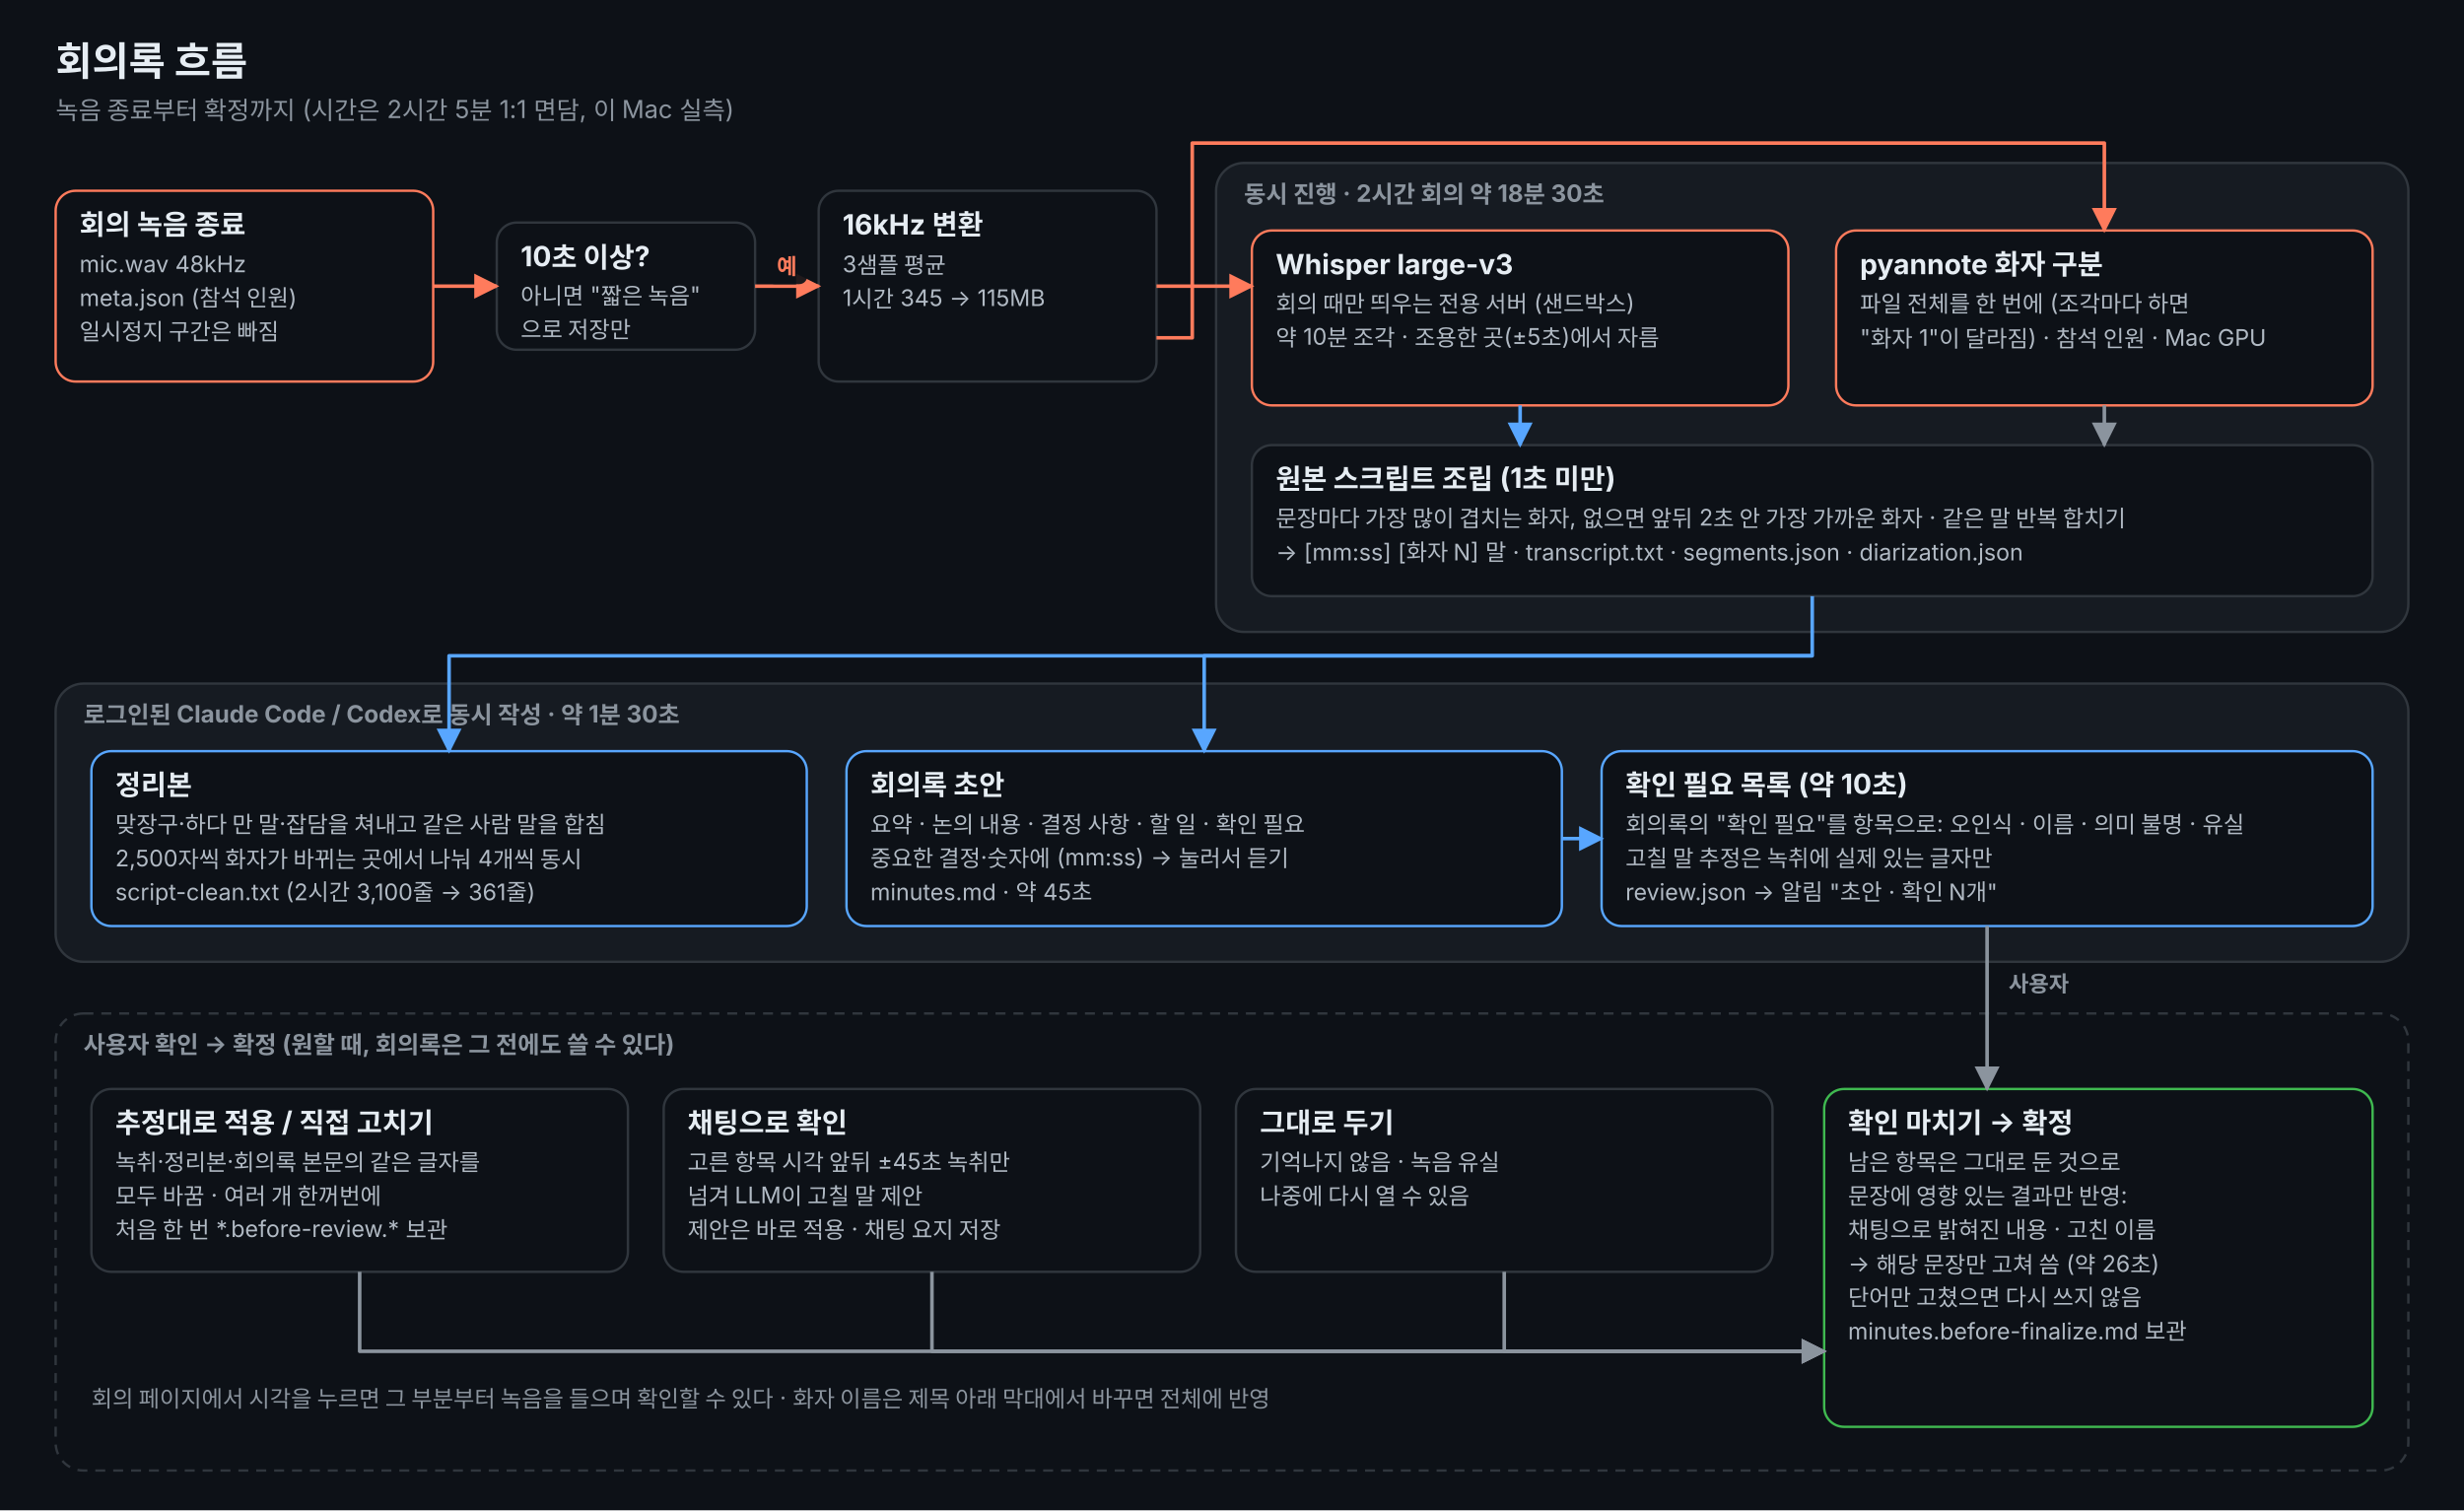
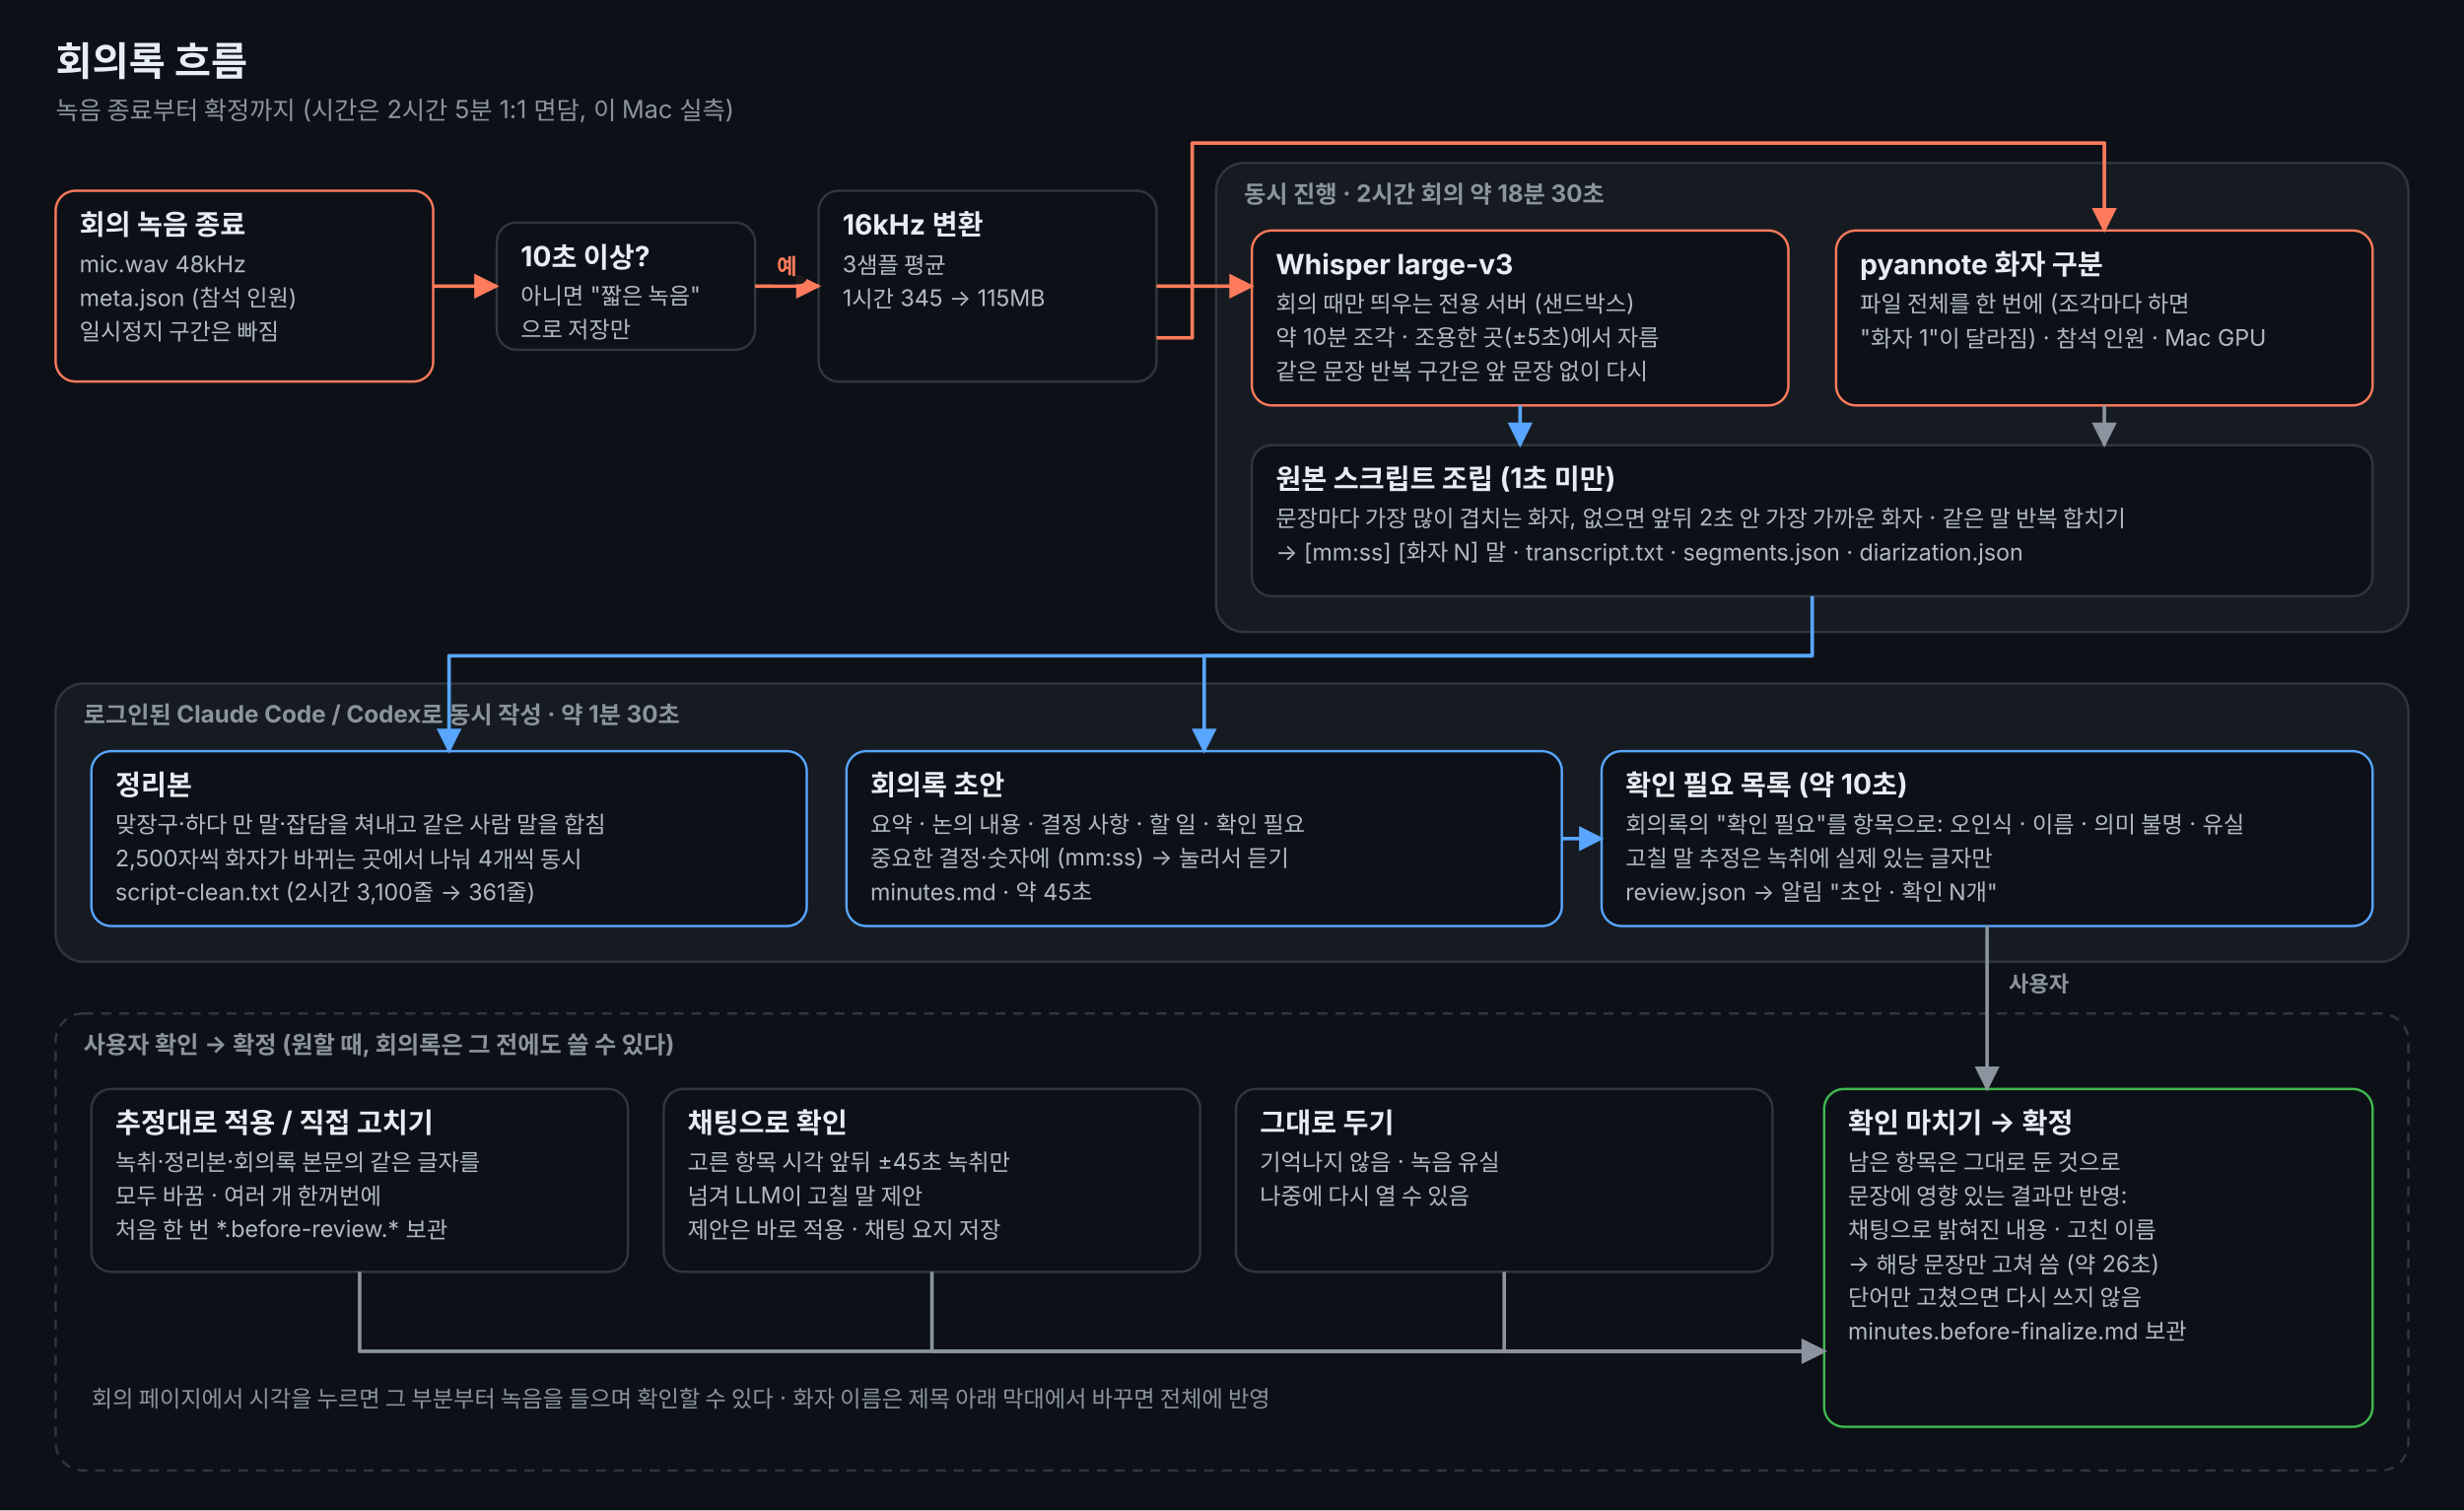
<svg xmlns="http://www.w3.org/2000/svg" width="1240" height="760" viewBox="0 0 1240 760">
  <defs>
    <marker id="a-ink3" viewBox="0 0 10 10" refX="9" refY="5" markerWidth="7" markerHeight="7" orient="auto-start-reverse">
      <path d="M0,0 L10,5 L0,10 z" fill="#8b949e" />
    </marker>
    <marker id="a-voice" viewBox="0 0 10 10" refX="9" refY="5" markerWidth="7" markerHeight="7" orient="auto-start-reverse">
      <path d="M0,0 L10,5 L0,10 z" fill="#ff7b5c" />
    </marker>
    <marker id="a-text" viewBox="0 0 10 10" refX="9" refY="5" markerWidth="7" markerHeight="7" orient="auto-start-reverse">
      <path d="M0,0 L10,5 L0,10 z" fill="#58a6ff" />
    </marker>
    <marker id="a-ok" viewBox="0 0 10 10" refX="9" refY="5" markerWidth="7" markerHeight="7" orient="auto-start-reverse">
      <path d="M0,0 L10,5 L0,10 z" fill="#3fb950" />
    </marker>
    <marker id="a-warn" viewBox="0 0 10 10" refX="9" refY="5" markerWidth="7" markerHeight="7" orient="auto-start-reverse">
      <path d="M0,0 L10,5 L0,10 z" fill="#d29922" />
    </marker>
  </defs>
  <rect width="100%" height="100%" fill="#0d1117" />
  <text x="28" y="38" font-family="-apple-system, BlinkMacSystemFont, 'Apple SD Gothic Neo', 'Malgun Gothic', 'Noto Sans KR', sans-serif" font-size="20" font-weight="750" fill="#e6edf3">회의록 흐름</text>
  <text x="28" y="60" font-family="-apple-system, BlinkMacSystemFont, 'Apple SD Gothic Neo', 'Malgun Gothic', 'Noto Sans KR', sans-serif" font-size="12.5" fill="#8b949e">녹음 종료부터 확정까지 (시간은 2시간 5분 1:1 면담, 이 Mac 실측)</text>
  <rect x="28" y="96" width="190" height="96" rx="10" fill="#0d1117" stroke="#ff7b5c" stroke-width="1.2" />
  <text x="40" y="118" font-family="-apple-system, BlinkMacSystemFont, 'Apple SD Gothic Neo', 'Malgun Gothic', 'Noto Sans KR', sans-serif" font-size="14" font-weight="650" fill="#e6edf3" text-anchor="start">회의 녹음 종료</text>
  <text x="40" y="137" font-family="-apple-system, BlinkMacSystemFont, 'Apple SD Gothic Neo', 'Malgun Gothic', 'Noto Sans KR', sans-serif" font-size="11.5" font-weight="400" fill="#b1bac4" text-anchor="start">mic.wav 48kHz</text>
  <text x="40" y="154" font-family="-apple-system, BlinkMacSystemFont, 'Apple SD Gothic Neo', 'Malgun Gothic', 'Noto Sans KR', sans-serif" font-size="11.5" font-weight="400" fill="#b1bac4" text-anchor="start">meta.json (참석 인원)</text>
  <text x="40" y="171" font-family="-apple-system, BlinkMacSystemFont, 'Apple SD Gothic Neo', 'Malgun Gothic', 'Noto Sans KR', sans-serif" font-size="11.5" font-weight="400" fill="#b1bac4" text-anchor="start">일시정지 구간은 빠짐</text>
  <rect x="250" y="112" width="130" height="64" rx="10" fill="#0d1117" stroke="#30363d" stroke-width="1.2" />
  <text x="262" y="134" font-family="-apple-system, BlinkMacSystemFont, 'Apple SD Gothic Neo', 'Malgun Gothic', 'Noto Sans KR', sans-serif" font-size="14" font-weight="650" fill="#e6edf3" text-anchor="start">10초 이상?</text>
  <text x="262" y="153" font-family="-apple-system, BlinkMacSystemFont, 'Apple SD Gothic Neo', 'Malgun Gothic', 'Noto Sans KR', sans-serif" font-size="11.5" font-weight="400" fill="#b1bac4" text-anchor="start">아니면 "짧은 녹음"</text>
  <text x="262" y="170" font-family="-apple-system, BlinkMacSystemFont, 'Apple SD Gothic Neo', 'Malgun Gothic', 'Noto Sans KR', sans-serif" font-size="11.5" font-weight="400" fill="#b1bac4" text-anchor="start">으로 저장만</text>
  <rect x="412" y="96" width="170" height="96" rx="10" fill="#0d1117" stroke="#30363d" stroke-width="1.2" />
  <text x="424" y="118" font-family="-apple-system, BlinkMacSystemFont, 'Apple SD Gothic Neo', 'Malgun Gothic', 'Noto Sans KR', sans-serif" font-size="14" font-weight="650" fill="#e6edf3" text-anchor="start">16kHz 변환</text>
  <text x="424" y="137" font-family="-apple-system, BlinkMacSystemFont, 'Apple SD Gothic Neo', 'Malgun Gothic', 'Noto Sans KR', sans-serif" font-size="11.5" font-weight="400" fill="#b1bac4" text-anchor="start">3샘플 평균</text>
  <text x="424" y="154" font-family="-apple-system, BlinkMacSystemFont, 'Apple SD Gothic Neo', 'Malgun Gothic', 'Noto Sans KR', sans-serif" font-size="11.5" font-weight="400" fill="#b1bac4" text-anchor="start">1시간 345 → 115MB</text>
  <path d="M218,144 L250,144" fill="none" stroke="#ff7b5c" stroke-width="1.8" marker-end="url(#a-voice)" stroke-linejoin="round" />
  <path d="M380,144 L412,144" fill="none" stroke="#ff7b5c" stroke-width="1.8" marker-end="url(#a-voice)" stroke-linejoin="round" />
  <rect x="385.775" y="126" width="20.45" height="17" rx="4" fill="#0d1117" opacity="0.92" />
  <text x="396" y="138" font-family="-apple-system, BlinkMacSystemFont, 'Apple SD Gothic Neo', 'Malgun Gothic', 'Noto Sans KR', sans-serif" font-size="11" font-weight="600" fill="#ff7b5c" text-anchor="middle">예</text>
  <rect x="612" y="82" width="600" height="236" rx="14" fill="#161b22" stroke="#30363d" stroke-width="1.2" />
  <text x="626" y="102" font-family="-apple-system, BlinkMacSystemFont, 'Apple SD Gothic Neo', 'Malgun Gothic', 'Noto Sans KR', sans-serif" font-size="12" font-weight="650" fill="#8b949e" text-anchor="start">동시 진행 · 2시간 회의 약 18분 30초</text>
  <rect x="630" y="116" width="270" height="88" rx="10" fill="#0d1117" stroke="#ff7b5c" stroke-width="1.2" />
  <text x="642" y="138" font-family="-apple-system, BlinkMacSystemFont, 'Apple SD Gothic Neo', 'Malgun Gothic', 'Noto Sans KR', sans-serif" font-size="14" font-weight="650" fill="#e6edf3" text-anchor="start">Whisper large-v3</text>
  <text x="642" y="157" font-family="-apple-system, BlinkMacSystemFont, 'Apple SD Gothic Neo', 'Malgun Gothic', 'Noto Sans KR', sans-serif" font-size="11.5" font-weight="400" fill="#b1bac4" text-anchor="start">회의 때만 띄우는 전용 서버 (샌드박스)</text>
  <text x="642" y="174" font-family="-apple-system, BlinkMacSystemFont, 'Apple SD Gothic Neo', 'Malgun Gothic', 'Noto Sans KR', sans-serif" font-size="11.5" font-weight="400" fill="#b1bac4" text-anchor="start">약 10분 조각 · 조용한 곳(±5초)에서 자름</text>
+   <text x="642" y="191" font-family="-apple-system, BlinkMacSystemFont, 'Apple SD Gothic Neo', 'Malgun Gothic', 'Noto Sans KR', sans-serif" font-size="11.5" font-weight="400" fill="#b1bac4" text-anchor="start">같은 문장 반복 구간은 앞 문장 없이 다시</text>
  <rect x="924" y="116" width="270" height="88" rx="10" fill="#0d1117" stroke="#ff7b5c" stroke-width="1.2" />
  <text x="936" y="138" font-family="-apple-system, BlinkMacSystemFont, 'Apple SD Gothic Neo', 'Malgun Gothic', 'Noto Sans KR', sans-serif" font-size="14" font-weight="650" fill="#e6edf3" text-anchor="start">pyannote 화자 구분</text>
  <text x="936" y="157" font-family="-apple-system, BlinkMacSystemFont, 'Apple SD Gothic Neo', 'Malgun Gothic', 'Noto Sans KR', sans-serif" font-size="11.5" font-weight="400" fill="#b1bac4" text-anchor="start">파일 전체를 한 번에 (조각마다 하면</text>
  <text x="936" y="174" font-family="-apple-system, BlinkMacSystemFont, 'Apple SD Gothic Neo', 'Malgun Gothic', 'Noto Sans KR', sans-serif" font-size="11.5" font-weight="400" fill="#b1bac4" text-anchor="start">"화자 1"이 달라짐) · 참석 인원 · Mac GPU</text>
  <rect x="630" y="224" width="564" height="76" rx="10" fill="#0d1117" stroke="#30363d" stroke-width="1.2" />
  <text x="642" y="246" font-family="-apple-system, BlinkMacSystemFont, 'Apple SD Gothic Neo', 'Malgun Gothic', 'Noto Sans KR', sans-serif" font-size="14" font-weight="650" fill="#e6edf3" text-anchor="start">원본 스크립트 조립 (1초 미만)</text>
  <text x="642" y="265" font-family="-apple-system, BlinkMacSystemFont, 'Apple SD Gothic Neo', 'Malgun Gothic', 'Noto Sans KR', sans-serif" font-size="11.5" font-weight="400" fill="#b1bac4" text-anchor="start">문장마다 가장 많이 겹치는 화자, 없으면 앞뒤 2초 안 가장 가까운 화자 · 같은 말 반복 합치기</text>
  <text x="642" y="282" font-family="-apple-system, BlinkMacSystemFont, 'Apple SD Gothic Neo', 'Malgun Gothic', 'Noto Sans KR', sans-serif" font-size="11.5" font-weight="400" fill="#b1bac4" text-anchor="start">→ [mm:ss] [화자 N] 말  ·  transcript.txt · segments.json · diarization.json</text>
  <path d="M582,144 L630,144" fill="none" stroke="#ff7b5c" stroke-width="1.8" marker-end="url(#a-voice)" stroke-linejoin="round" />
  <path d="M582,170 L600,170 L600,72 L1059,72 L1059,116" fill="none" stroke="#ff7b5c" stroke-width="1.8" marker-end="url(#a-voice)" stroke-linejoin="round" />
  <path d="M765,204 L765,224" fill="none" stroke="#58a6ff" stroke-width="1.8" marker-end="url(#a-text)" stroke-linejoin="round" />
  <path d="M1059,204 L1059,224" fill="none" stroke="#8b949e" stroke-width="1.8" marker-end="url(#a-ink3)" stroke-linejoin="round" />
  <rect x="28" y="344" width="1184" height="140" rx="14" fill="#161b22" stroke="#30363d" stroke-width="1.2" />
  <text x="42" y="364" font-family="-apple-system, BlinkMacSystemFont, 'Apple SD Gothic Neo', 'Malgun Gothic', 'Noto Sans KR', sans-serif" font-size="12" font-weight="650" fill="#8b949e" text-anchor="start">로그인된 Claude Code / Codex로 동시 작성 · 약 1분 30초</text>
  <rect x="46" y="378" width="360" height="88" rx="10" fill="#0d1117" stroke="#58a6ff" stroke-width="1.2" />
  <text x="58" y="400" font-family="-apple-system, BlinkMacSystemFont, 'Apple SD Gothic Neo', 'Malgun Gothic', 'Noto Sans KR', sans-serif" font-size="14" font-weight="650" fill="#e6edf3" text-anchor="start">정리본</text>
  <text x="58" y="419" font-family="-apple-system, BlinkMacSystemFont, 'Apple SD Gothic Neo', 'Malgun Gothic', 'Noto Sans KR', sans-serif" font-size="11.5" font-weight="400" fill="#b1bac4" text-anchor="start">맞장구·하다 만 말·잡담을 쳐내고 같은 사람 말을 합침</text>
  <text x="58" y="436" font-family="-apple-system, BlinkMacSystemFont, 'Apple SD Gothic Neo', 'Malgun Gothic', 'Noto Sans KR', sans-serif" font-size="11.5" font-weight="400" fill="#b1bac4" text-anchor="start">2,500자씩 화자가 바뀌는 곳에서 나눠 4개씩 동시</text>
  <text x="58" y="453" font-family="-apple-system, BlinkMacSystemFont, 'Apple SD Gothic Neo', 'Malgun Gothic', 'Noto Sans KR', sans-serif" font-size="11.5" font-weight="400" fill="#b1bac4" text-anchor="start">script-clean.txt (2시간 3,100줄 → 361줄)</text>
  <rect x="426" y="378" width="360" height="88" rx="10" fill="#0d1117" stroke="#58a6ff" stroke-width="1.2" />
  <text x="438" y="400" font-family="-apple-system, BlinkMacSystemFont, 'Apple SD Gothic Neo', 'Malgun Gothic', 'Noto Sans KR', sans-serif" font-size="14" font-weight="650" fill="#e6edf3" text-anchor="start">회의록 초안</text>
  <text x="438" y="419" font-family="-apple-system, BlinkMacSystemFont, 'Apple SD Gothic Neo', 'Malgun Gothic', 'Noto Sans KR', sans-serif" font-size="11.5" font-weight="400" fill="#b1bac4" text-anchor="start">요약 · 논의 내용 · 결정 사항 · 할 일 · 확인 필요</text>
  <text x="438" y="436" font-family="-apple-system, BlinkMacSystemFont, 'Apple SD Gothic Neo', 'Malgun Gothic', 'Noto Sans KR', sans-serif" font-size="11.5" font-weight="400" fill="#b1bac4" text-anchor="start">중요한 결정·숫자에 (mm:ss) → 눌러서 듣기</text>
  <text x="438" y="453" font-family="-apple-system, BlinkMacSystemFont, 'Apple SD Gothic Neo', 'Malgun Gothic', 'Noto Sans KR', sans-serif" font-size="11.5" font-weight="400" fill="#b1bac4" text-anchor="start">minutes.md · 약 45초</text>
  <rect x="806" y="378" width="388" height="88" rx="10" fill="#0d1117" stroke="#58a6ff" stroke-width="1.2" />
  <text x="818" y="400" font-family="-apple-system, BlinkMacSystemFont, 'Apple SD Gothic Neo', 'Malgun Gothic', 'Noto Sans KR', sans-serif" font-size="14" font-weight="650" fill="#e6edf3" text-anchor="start">확인 필요 목록 (약 10초)</text>
  <text x="818" y="419" font-family="-apple-system, BlinkMacSystemFont, 'Apple SD Gothic Neo', 'Malgun Gothic', 'Noto Sans KR', sans-serif" font-size="11.5" font-weight="400" fill="#b1bac4" text-anchor="start">회의록의 "확인 필요"를 항목으로: 오인식 · 이름 · 의미 불명 · 유실</text>
  <text x="818" y="436" font-family="-apple-system, BlinkMacSystemFont, 'Apple SD Gothic Neo', 'Malgun Gothic', 'Noto Sans KR', sans-serif" font-size="11.5" font-weight="400" fill="#b1bac4" text-anchor="start">고칠 말 추정은 녹취에 실제 있는 글자만</text>
  <text x="818" y="453" font-family="-apple-system, BlinkMacSystemFont, 'Apple SD Gothic Neo', 'Malgun Gothic', 'Noto Sans KR', sans-serif" font-size="11.5" font-weight="400" fill="#b1bac4" text-anchor="start">review.json  →  알림 "초안 · 확인 N개"</text>
  <path d="M912,300 L912,330 L226,330 L226,378" fill="none" stroke="#58a6ff" stroke-width="1.8" marker-end="url(#a-text)" stroke-linejoin="round" />
  <path d="M912,330 L606,330 L606,378" fill="none" stroke="#58a6ff" stroke-width="1.8" marker-end="url(#a-text)" stroke-linejoin="round" />
  <path d="M786,422 L806,422" fill="none" stroke="#58a6ff" stroke-width="1.8" marker-end="url(#a-text)" stroke-linejoin="round" />
  <rect x="28" y="510" width="1184" height="230" rx="14" fill="#0d1117" stroke="#30363d" stroke-width="1.2" stroke-dasharray="5 4" />
  <text x="42" y="530" font-family="-apple-system, BlinkMacSystemFont, 'Apple SD Gothic Neo', 'Malgun Gothic', 'Noto Sans KR', sans-serif" font-size="12" font-weight="650" fill="#8b949e" text-anchor="start">사용자 확인 → 확정 (원할 때, 회의록은 그 전에도 쓸 수 있다)</text>
  <rect x="46" y="548" width="270" height="92" rx="10" fill="#0d1117" stroke="#30363d" stroke-width="1.2" />
  <text x="58" y="570" font-family="-apple-system, BlinkMacSystemFont, 'Apple SD Gothic Neo', 'Malgun Gothic', 'Noto Sans KR', sans-serif" font-size="14" font-weight="650" fill="#e6edf3" text-anchor="start">추정대로 적용 / 직접 고치기</text>
  <text x="58" y="589" font-family="-apple-system, BlinkMacSystemFont, 'Apple SD Gothic Neo', 'Malgun Gothic', 'Noto Sans KR', sans-serif" font-size="11.5" font-weight="400" fill="#b1bac4" text-anchor="start">녹취·정리본·회의록 본문의 같은 글자를</text>
  <text x="58" y="606" font-family="-apple-system, BlinkMacSystemFont, 'Apple SD Gothic Neo', 'Malgun Gothic', 'Noto Sans KR', sans-serif" font-size="11.5" font-weight="400" fill="#b1bac4" text-anchor="start">모두 바꿈 · 여러 개 한꺼번에</text>
  <text x="58" y="623" font-family="-apple-system, BlinkMacSystemFont, 'Apple SD Gothic Neo', 'Malgun Gothic', 'Noto Sans KR', sans-serif" font-size="11.5" font-weight="400" fill="#b1bac4" text-anchor="start">처음 한 번 *.before-review.* 보관</text>
  <rect x="334" y="548" width="270" height="92" rx="10" fill="#0d1117" stroke="#30363d" stroke-width="1.2" />
  <text x="346" y="570" font-family="-apple-system, BlinkMacSystemFont, 'Apple SD Gothic Neo', 'Malgun Gothic', 'Noto Sans KR', sans-serif" font-size="14" font-weight="650" fill="#e6edf3" text-anchor="start">채팅으로 확인</text>
  <text x="346" y="589" font-family="-apple-system, BlinkMacSystemFont, 'Apple SD Gothic Neo', 'Malgun Gothic', 'Noto Sans KR', sans-serif" font-size="11.5" font-weight="400" fill="#b1bac4" text-anchor="start">고른 항목 시각 앞뒤 ±45초 녹취만</text>
  <text x="346" y="606" font-family="-apple-system, BlinkMacSystemFont, 'Apple SD Gothic Neo', 'Malgun Gothic', 'Noto Sans KR', sans-serif" font-size="11.5" font-weight="400" fill="#b1bac4" text-anchor="start">넘겨 LLM이 고칠 말 제안</text>
  <text x="346" y="623" font-family="-apple-system, BlinkMacSystemFont, 'Apple SD Gothic Neo', 'Malgun Gothic', 'Noto Sans KR', sans-serif" font-size="11.5" font-weight="400" fill="#b1bac4" text-anchor="start">제안은 바로 적용 · 채팅 요지 저장</text>
  <rect x="622" y="548" width="270" height="92" rx="10" fill="#0d1117" stroke="#30363d" stroke-width="1.2" />
  <text x="634" y="570" font-family="-apple-system, BlinkMacSystemFont, 'Apple SD Gothic Neo', 'Malgun Gothic', 'Noto Sans KR', sans-serif" font-size="14" font-weight="650" fill="#e6edf3" text-anchor="start">그대로 두기</text>
  <text x="634" y="589" font-family="-apple-system, BlinkMacSystemFont, 'Apple SD Gothic Neo', 'Malgun Gothic', 'Noto Sans KR', sans-serif" font-size="11.5" font-weight="400" fill="#b1bac4" text-anchor="start">기억나지 않음 · 녹음 유실</text>
  <text x="634" y="606" font-family="-apple-system, BlinkMacSystemFont, 'Apple SD Gothic Neo', 'Malgun Gothic', 'Noto Sans KR', sans-serif" font-size="11.5" font-weight="400" fill="#b1bac4" text-anchor="start">나중에 다시 열 수 있음</text>
  <rect x="918" y="548" width="276" height="170" rx="10" fill="#0d1117" stroke="#3fb950" stroke-width="1.2" />
  <text x="930" y="570" font-family="-apple-system, BlinkMacSystemFont, 'Apple SD Gothic Neo', 'Malgun Gothic', 'Noto Sans KR', sans-serif" font-size="14" font-weight="650" fill="#e6edf3" text-anchor="start">확인 마치기 → 확정</text>
  <text x="930" y="589" font-family="-apple-system, BlinkMacSystemFont, 'Apple SD Gothic Neo', 'Malgun Gothic', 'Noto Sans KR', sans-serif" font-size="11.5" font-weight="400" fill="#b1bac4" text-anchor="start">남은 항목은 그대로 둔 것으로</text>
  <text x="930" y="606" font-family="-apple-system, BlinkMacSystemFont, 'Apple SD Gothic Neo', 'Malgun Gothic', 'Noto Sans KR', sans-serif" font-size="11.5" font-weight="400" fill="#b1bac4" text-anchor="start">문장에 영향 있는 결과만 반영:</text>
  <text x="930" y="623" font-family="-apple-system, BlinkMacSystemFont, 'Apple SD Gothic Neo', 'Malgun Gothic', 'Noto Sans KR', sans-serif" font-size="11.5" font-weight="400" fill="#b1bac4" text-anchor="start">채팅으로 밝혀진 내용 · 고친 이름</text>
  <text x="930" y="640" font-family="-apple-system, BlinkMacSystemFont, 'Apple SD Gothic Neo', 'Malgun Gothic', 'Noto Sans KR', sans-serif" font-size="11.5" font-weight="400" fill="#b1bac4" text-anchor="start">→ 해당 문장만 고쳐 씀 (약 26초)</text>
  <text x="930" y="657" font-family="-apple-system, BlinkMacSystemFont, 'Apple SD Gothic Neo', 'Malgun Gothic', 'Noto Sans KR', sans-serif" font-size="11.5" font-weight="400" fill="#b1bac4" text-anchor="start">단어만 고쳤으면 다시 쓰지 않음</text>
  <text x="930" y="674" font-family="-apple-system, BlinkMacSystemFont, 'Apple SD Gothic Neo', 'Malgun Gothic', 'Noto Sans KR', sans-serif" font-size="11.5" font-weight="400" fill="#b1bac4" text-anchor="start">minutes.before-finalize.md 보관</text>
  <path d="M1000,466 L1000,548" fill="none" stroke="#8b949e" stroke-width="1.8" marker-end="url(#a-ink3)" stroke-linejoin="round" />
  <rect x="1005.325" y="487" width="41.35" height="17" rx="4" fill="#0d1117" opacity="0.92" />
  <text x="1026" y="499" font-family="-apple-system, BlinkMacSystemFont, 'Apple SD Gothic Neo', 'Malgun Gothic', 'Noto Sans KR', sans-serif" font-size="11" font-weight="600" fill="#8b949e" text-anchor="middle">사용자</text>
  <path d="M181,640 L181,680 L918,680" fill="none" stroke="#8b949e" stroke-width="1.8" marker-end="url(#a-ink3)" stroke-linejoin="round" />
  <path d="M469,640 L469,680 L918,680" fill="none" stroke="#8b949e" stroke-width="1.8" marker-end="url(#a-ink3)" stroke-linejoin="round" />
  <path d="M757,640 L757,680 L918,680" fill="none" stroke="#8b949e" stroke-width="1.8" marker-end="url(#a-ink3)" stroke-linejoin="round" />
  <text x="46" y="708" font-family="-apple-system, BlinkMacSystemFont, 'Apple SD Gothic Neo', 'Malgun Gothic', 'Noto Sans KR', sans-serif" font-size="11.5" font-weight="400" fill="#8b949e" text-anchor="start">회의 페이지에서 시각을 누르면 그 부분부터 녹음을 들으며 확인할 수 있다 · 화자 이름은 제목 아래 막대에서 바꾸면 전체에 반영</text>
</svg>
